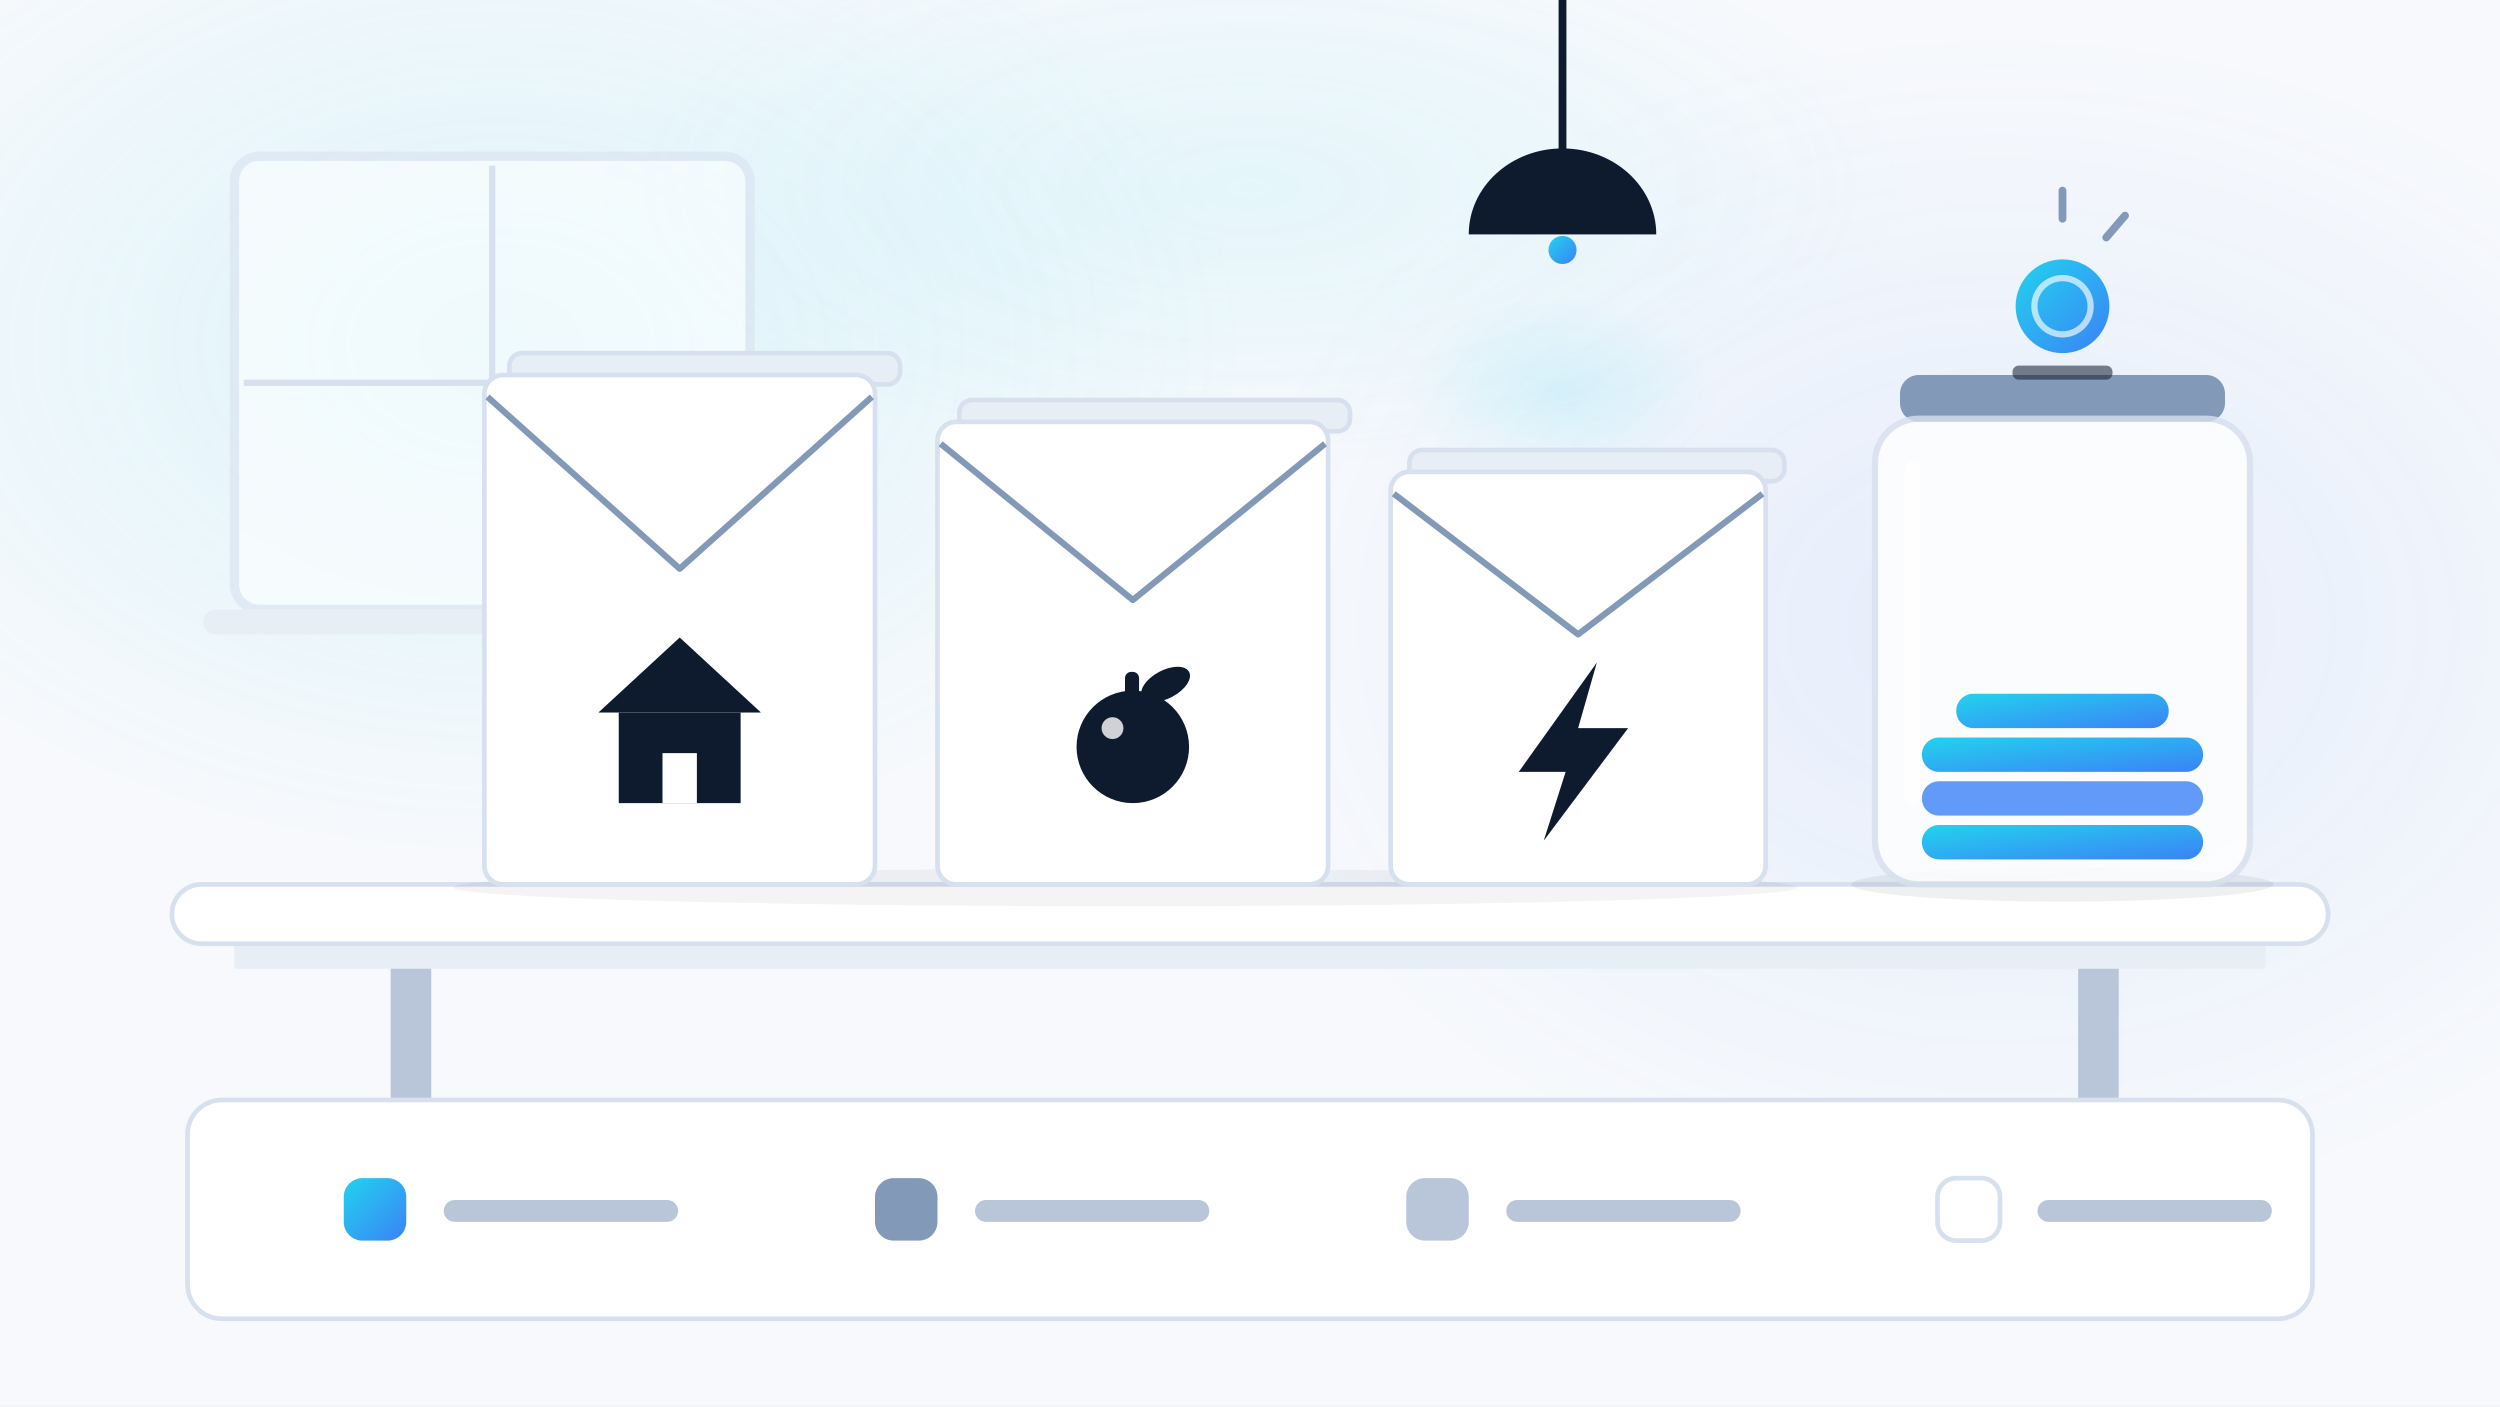
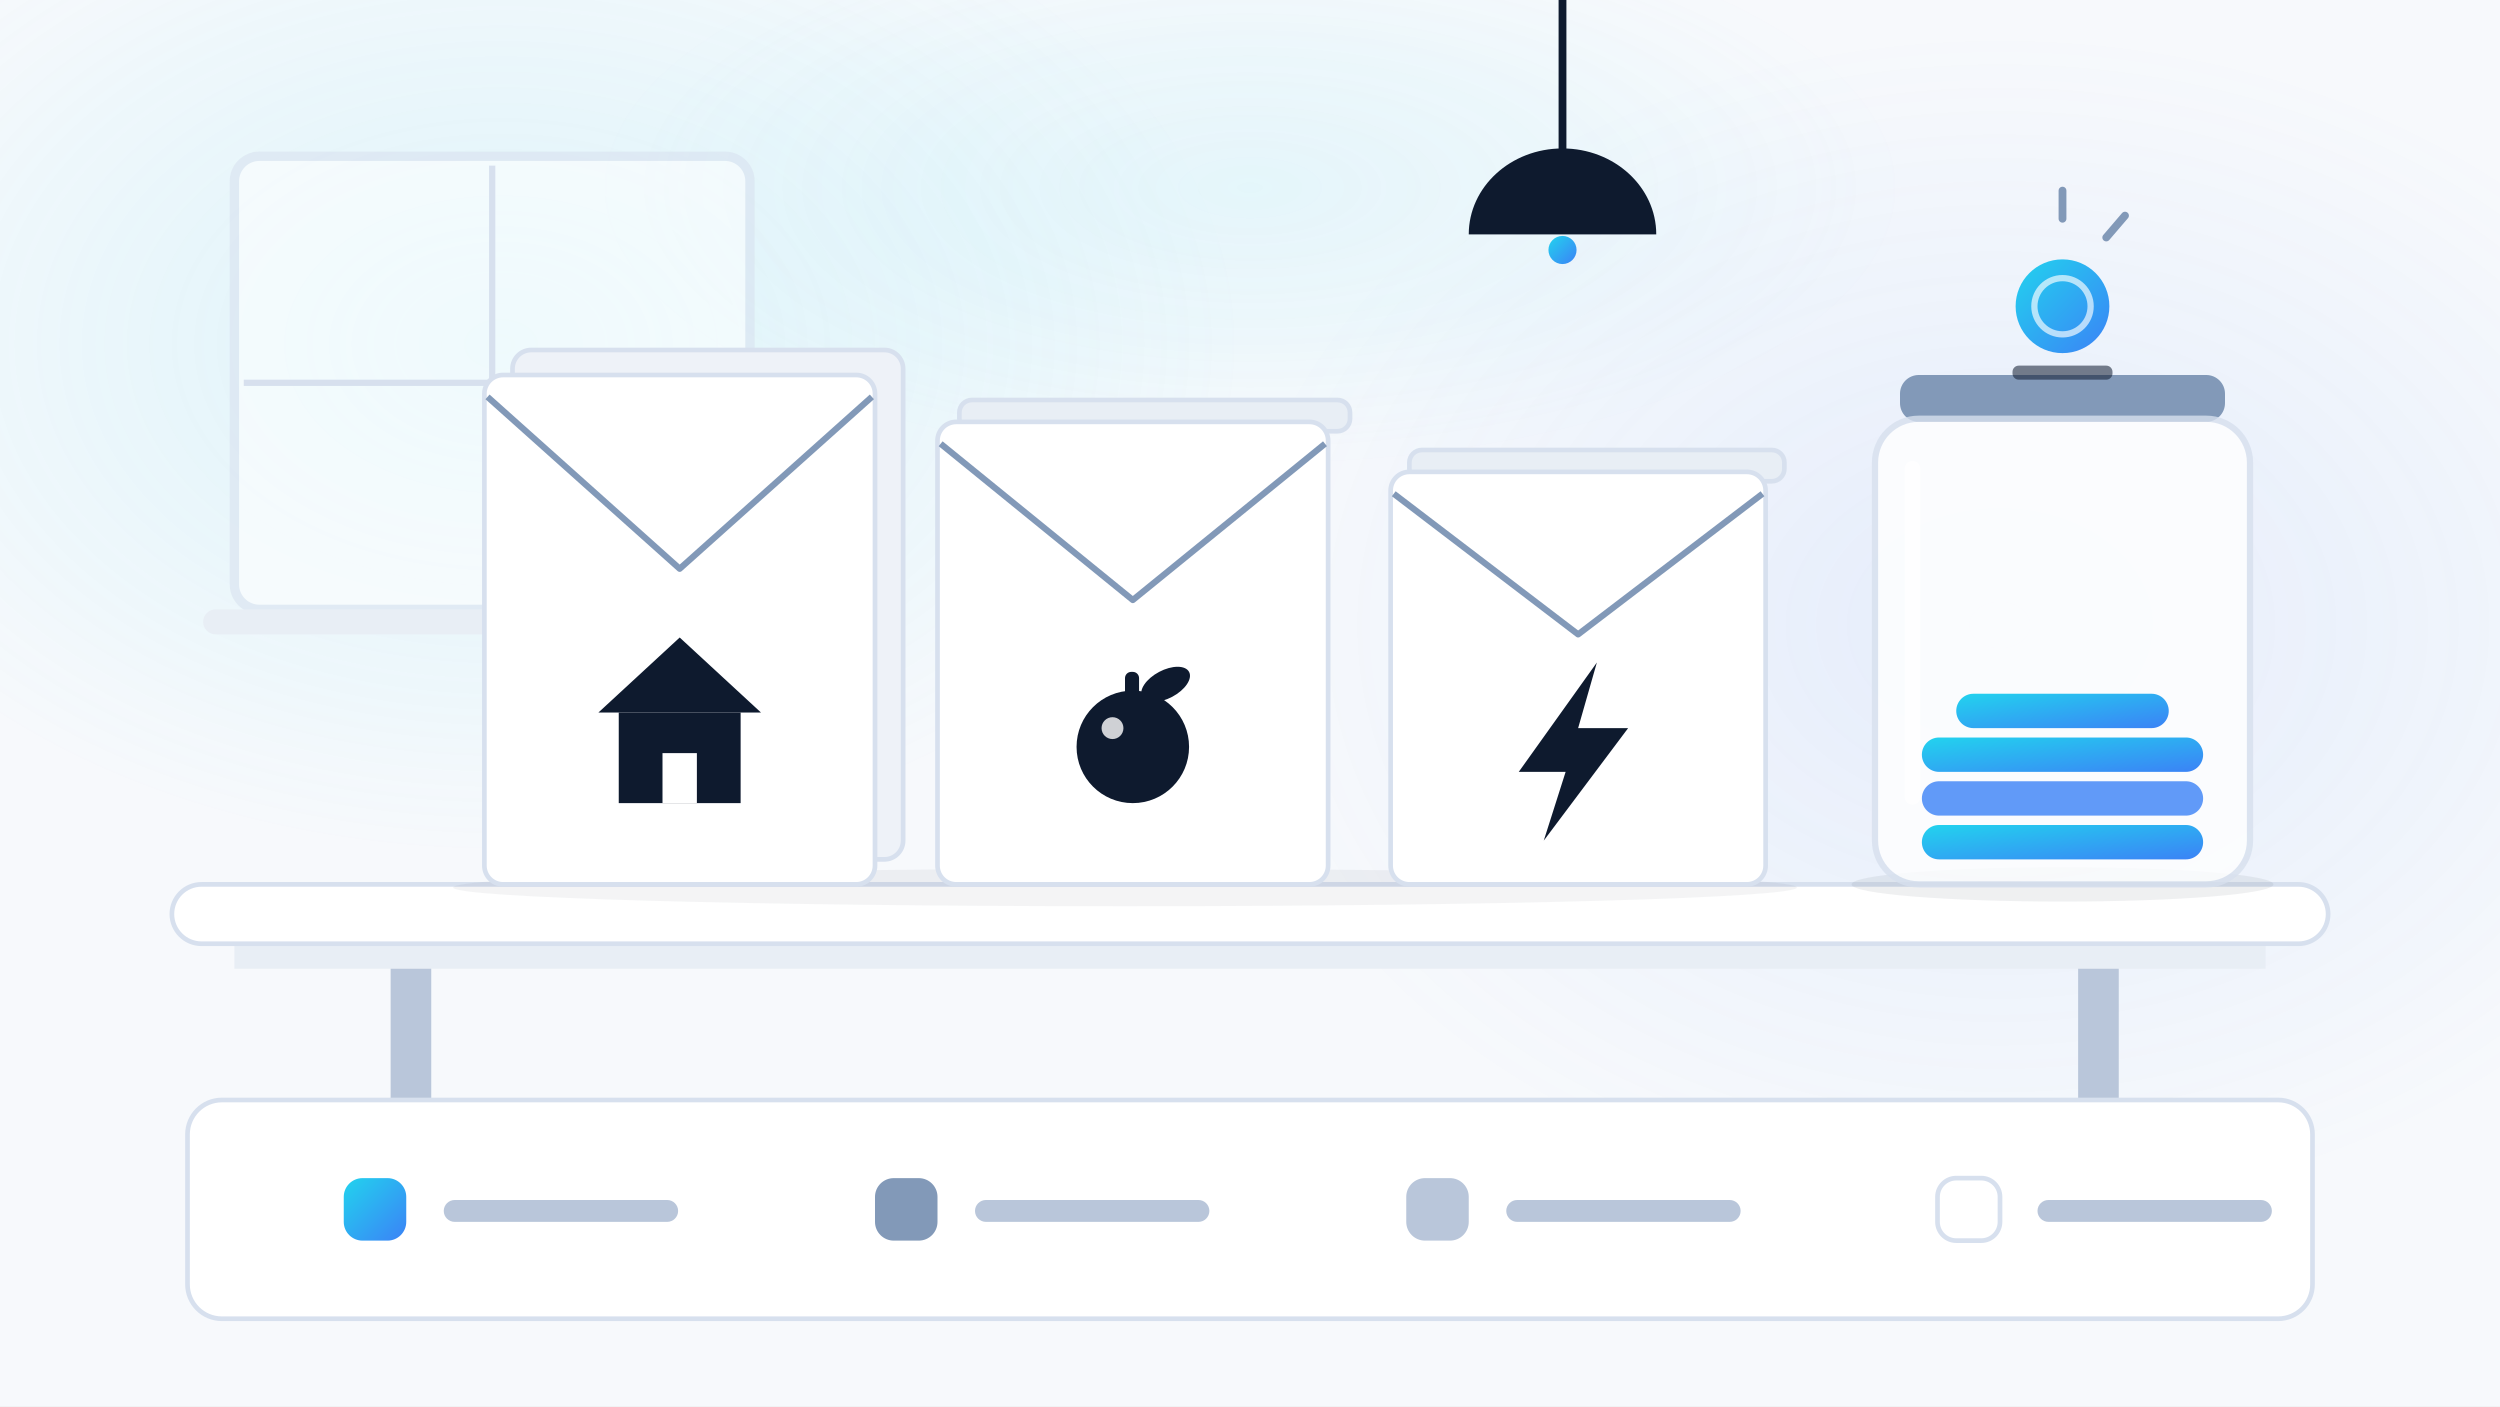
<svg xmlns="http://www.w3.org/2000/svg" viewBox="0 0 1600 900">
  <defs>
    <linearGradient id="acc" x1="0" y1="0" x2="1" y2="1">
      <stop offset="0" stop-color="#22d3ee" />
      <stop offset="1" stop-color="#3b82f6" />
    </linearGradient>
    <radialGradient id="w1">
      <stop offset="0" stop-color="#22d3ee" stop-opacity=".13" />
      <stop offset="1" stop-color="#22d3ee" stop-opacity="0" />
    </radialGradient>
    <radialGradient id="w2">
      <stop offset="0" stop-color="#3b82f6" stop-opacity=".1" />
      <stop offset="1" stop-color="#3b82f6" stop-opacity="0" />
    </radialGradient>
  </defs>
  <rect width="1600" height="900" fill="#f7f9fc" />
  <ellipse cx="320" cy="220" rx="480" ry="330" fill="url(#w1)" />
  <ellipse cx="1280" cy="400" rx="500" ry="380" fill="url(#w2)" />
  <ellipse cx="800" cy="120" rx="420" ry="180" fill="url(#w1)" opacity=".7" />
  <rect x="150" y="100" width="330" height="290" rx="16" fill="#ffffff" opacity=".55" stroke="#d7e0ee" stroke-width="6" />
  <line x1="315" y1="106" x2="315" y2="384" stroke="#d7e0ee" stroke-width="4" />
  <line x1="156" y1="245" x2="474" y2="245" stroke="#d7e0ee" stroke-width="4" />
  <rect x="130" y="390" width="370" height="16" rx="8" fill="#e8eef5" />
  <line x1="1000" y1="0" x2="1000" y2="140" stroke="#0e1a2e" stroke-width="5" />
  <path d="M940 150 a60 55 0 0 1 120 0 Z" fill="#0e1a2e" />
  <circle cx="1000" cy="160" r="9" fill="url(#acc)" />
-   <ellipse cx="1000" cy="250" rx="100" ry="60" fill="url(#w1)" />
  <rect x="250" y="604" width="26" height="120" fill="#b9c6da" />
  <rect x="1330" y="604" width="26" height="120" fill="#b9c6da" />
  <rect x="150" y="604" width="1300" height="16" fill="#e8eef5" />
  <rect x="110" y="566" width="1380" height="38" rx="19" fill="#ffffff" stroke="#d7e0ee" stroke-width="3" />
  <ellipse cx="720" cy="568" rx="430" ry="12" fill="#0e1a2e" opacity=".05" />
  <ellipse cx="1320" cy="566" rx="135" ry="11" fill="#0e1a2e" opacity=".07" />
-   <rect x="326" y="226" width="250" height="20" rx="8" fill="#e8eef5" stroke="#d7e0ee" stroke-width="3" />
+   <rect x="328" y="224" width="250" height="326" rx="12" fill="#eef2f8" stroke="#d7e0ee" stroke-width="3" />
  <rect x="310" y="240" width="250" height="326" rx="12" fill="#ffffff" stroke="#d7e0ee" stroke-width="3" />
  <path d="M312 254 L435 364 L558 254" fill="none" stroke="#8299b8" stroke-width="4" stroke-linejoin="round" />
  <g fill="#0e1a2e">
    <polygon points="435,408 383,456 487,456" />
    <rect x="396" y="456" width="78" height="58" />
    <rect x="424" y="482" width="22" height="32" fill="#ffffff" />
  </g>
  <rect x="614" y="256" width="250" height="20" rx="8" fill="#e8eef5" stroke="#d7e0ee" stroke-width="3" />
  <rect x="600" y="270" width="250" height="296" rx="12" fill="#ffffff" stroke="#d7e0ee" stroke-width="3" />
  <path d="M602 284 L725 384 L848 284" fill="none" stroke="#8299b8" stroke-width="4" stroke-linejoin="round" />
  <g fill="#0e1a2e">
    <circle cx="725" cy="478" r="36" />
    <rect x="720" y="430" width="9" height="20" rx="4" />
    <ellipse cx="746" cy="438" rx="17" ry="9" transform="rotate(-28 746 438)" />
  </g>
  <circle cx="712" cy="466" r="7" fill="#ffffff" opacity=".8" />
  <rect x="902" y="288" width="240" height="20" rx="8" fill="#e8eef5" stroke="#d7e0ee" stroke-width="3" />
  <rect x="890" y="302" width="240" height="264" rx="12" fill="#ffffff" stroke="#d7e0ee" stroke-width="3" />
  <path d="M892 316 L1010 406 L1128 316" fill="none" stroke="#8299b8" stroke-width="4" stroke-linejoin="round" />
  <polygon points="1022,424 972,494 1002,494 988,538 1042,466 1010,466" fill="#0e1a2e" />
  <rect x="1216" y="240" width="208" height="30" rx="12" fill="#8299b8" />
  <rect x="1288" y="234" width="64" height="9" rx="4" fill="#0e1a2e" opacity=".55" />
  <rect x="1200" y="268" width="240" height="298" rx="28" fill="#ffffff" opacity=".8" stroke="#d7e0ee" stroke-width="4" />
  <rect x="1230" y="528" width="180" height="22" rx="11" fill="url(#acc)" />
  <rect x="1230" y="500" width="180" height="22" rx="11" fill="#3b82f6" opacity=".8" />
  <rect x="1230" y="472" width="180" height="22" rx="11" fill="url(#acc)" />
  <rect x="1252" y="444" width="136" height="22" rx="11" fill="url(#acc)" />
  <path d="M1224 300 v210" stroke="#ffffff" stroke-width="10" stroke-linecap="round" opacity=".8" />
  <circle cx="1320" cy="196" r="30" fill="url(#acc)" />
  <circle cx="1320" cy="196" r="18" fill="none" stroke="#ffffff" stroke-width="4" opacity=".65" />
  <line x1="1320" y1="140" x2="1320" y2="122" stroke="#8299b8" stroke-width="5" stroke-linecap="round" />
  <line x1="1348" y1="152" x2="1360" y2="138" stroke="#8299b8" stroke-width="5" stroke-linecap="round" />
  <rect x="120" y="704" width="1360" height="140" rx="22" fill="#ffffff" stroke="#d7e0ee" stroke-width="3" />
  <g>
    <rect x="220" y="754" width="40" height="40" rx="12" fill="url(#acc)" />
    <rect x="284" y="768" width="150" height="14" rx="7" fill="#b9c6da" />
    <rect x="560" y="754" width="40" height="40" rx="12" fill="#8299b8" />
    <rect x="624" y="768" width="150" height="14" rx="7" fill="#b9c6da" />
    <rect x="900" y="754" width="40" height="40" rx="12" fill="#b9c6da" />
    <rect x="964" y="768" width="150" height="14" rx="7" fill="#b9c6da" />
    <rect x="1240" y="754" width="40" height="40" rx="12" fill="#ffffff" stroke="#d7e0ee" stroke-width="3" />
    <rect x="1304" y="768" width="150" height="14" rx="7" fill="#b9c6da" />
  </g>
</svg>
